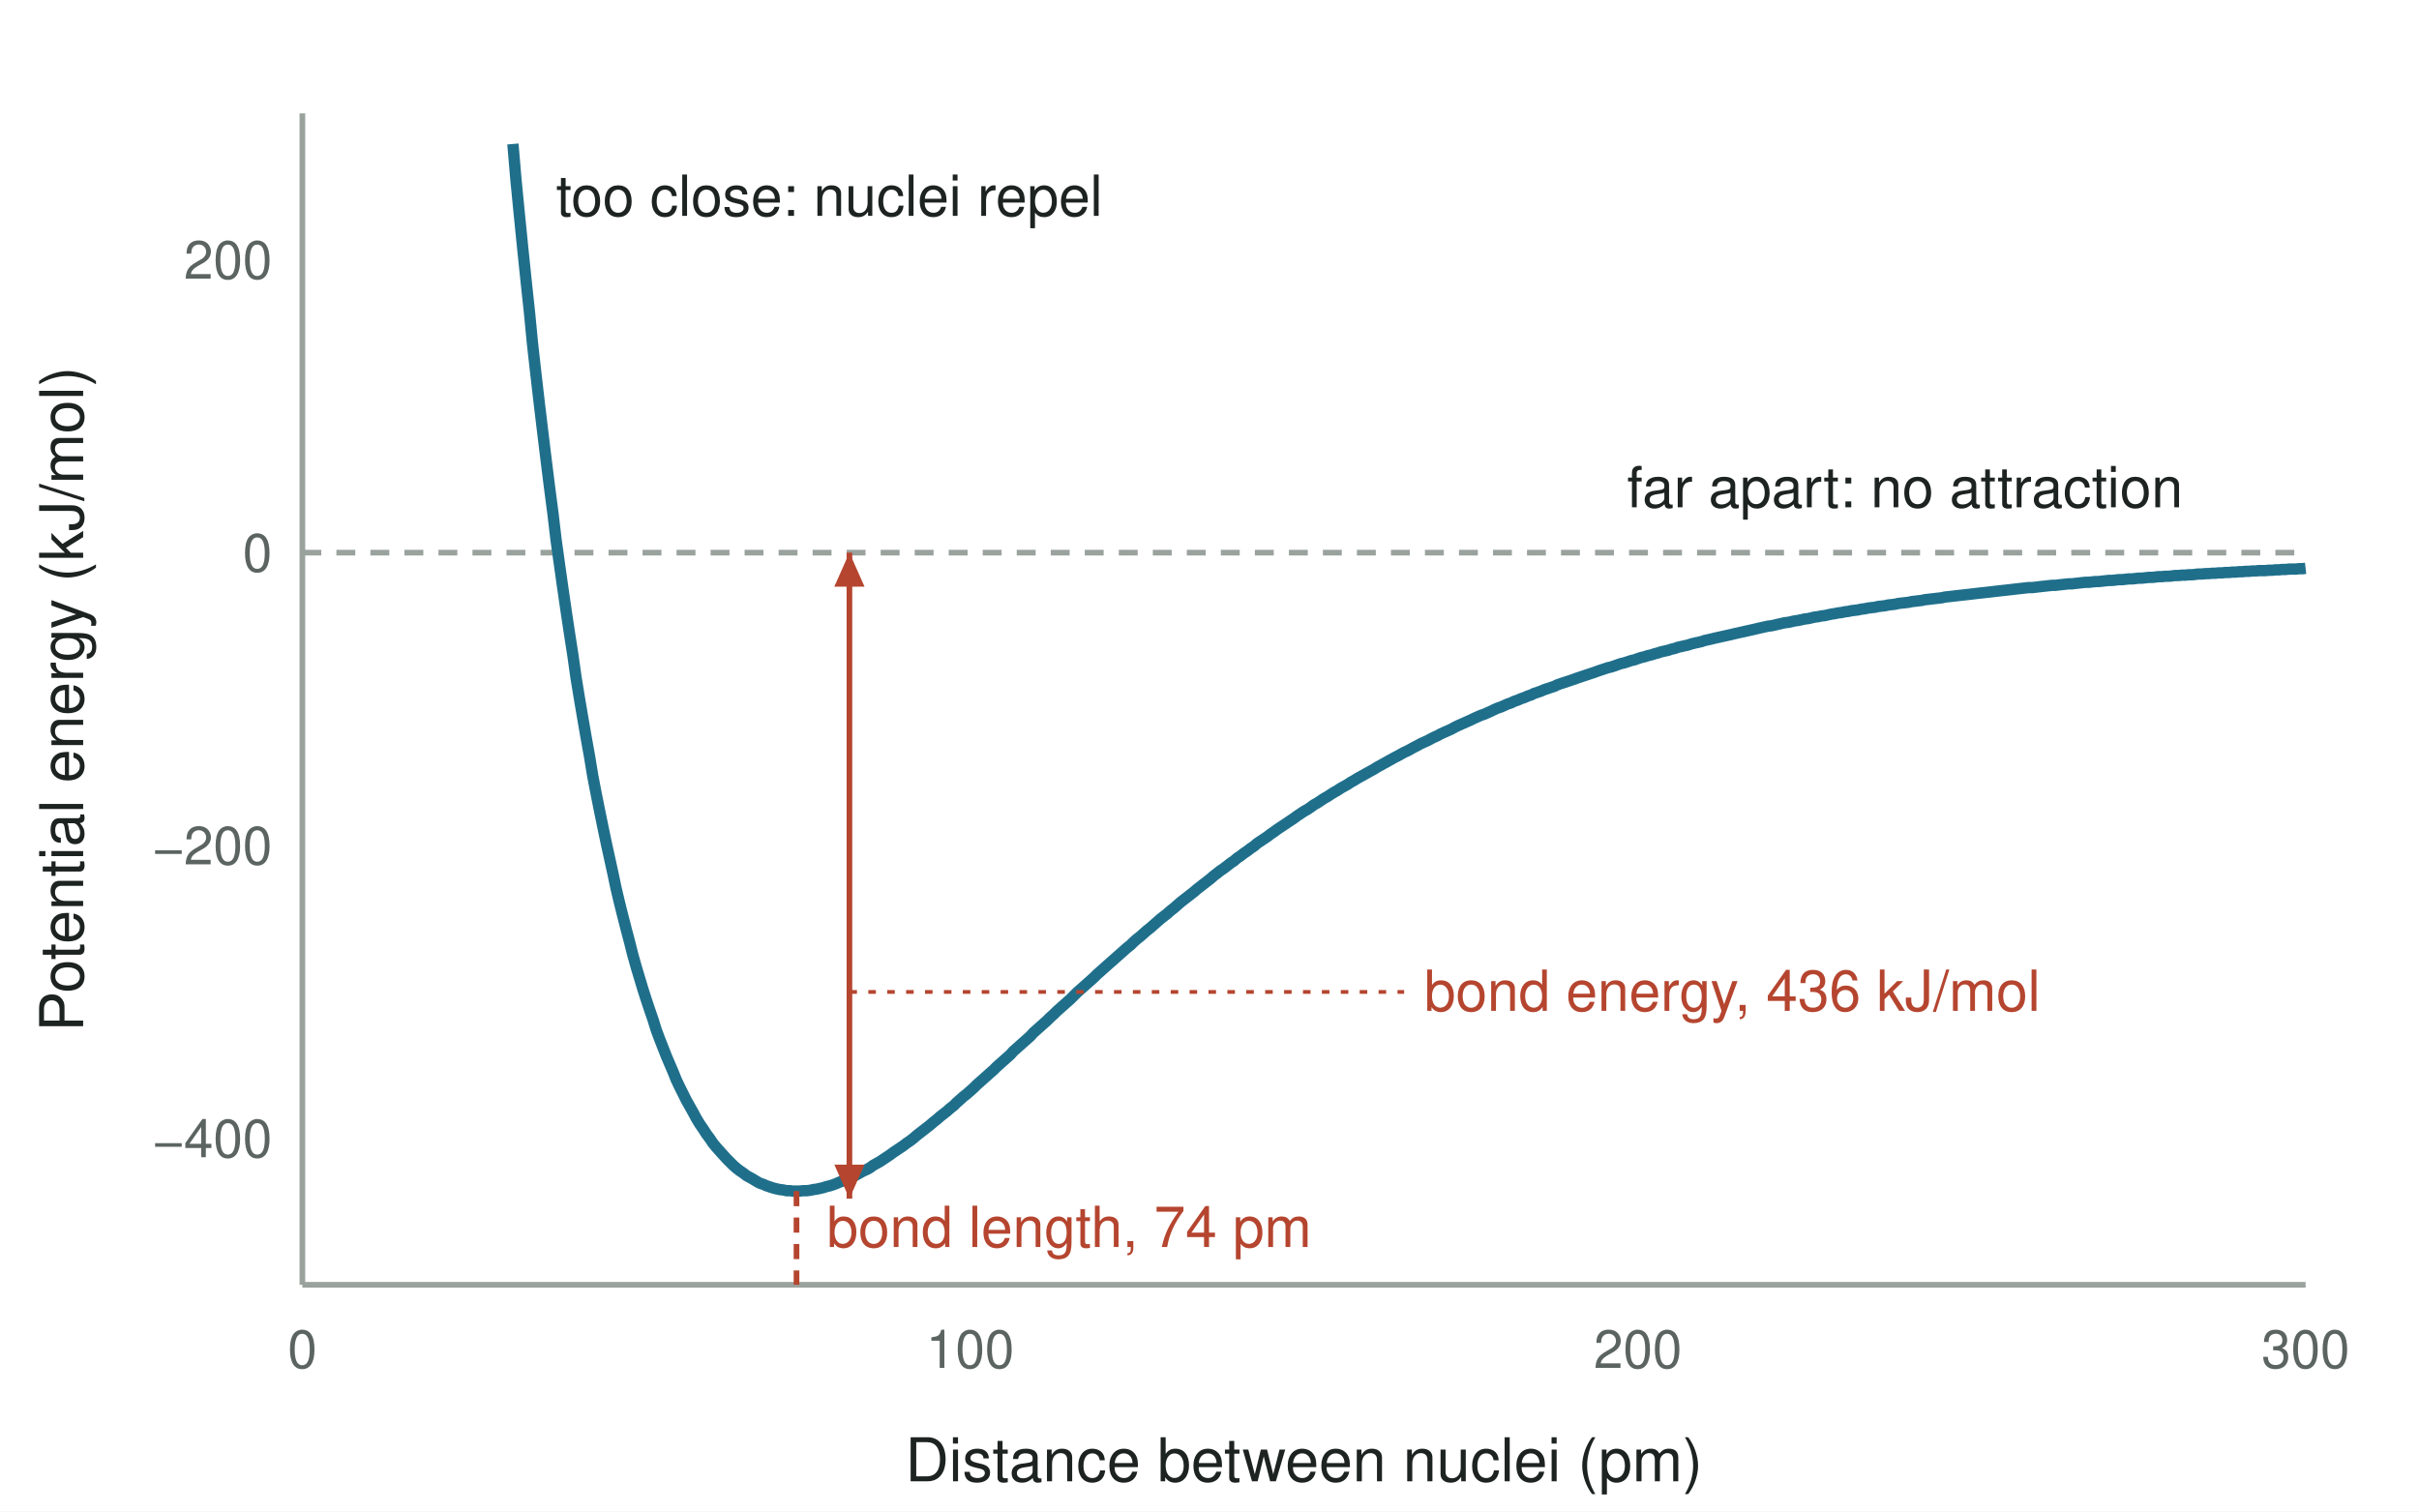
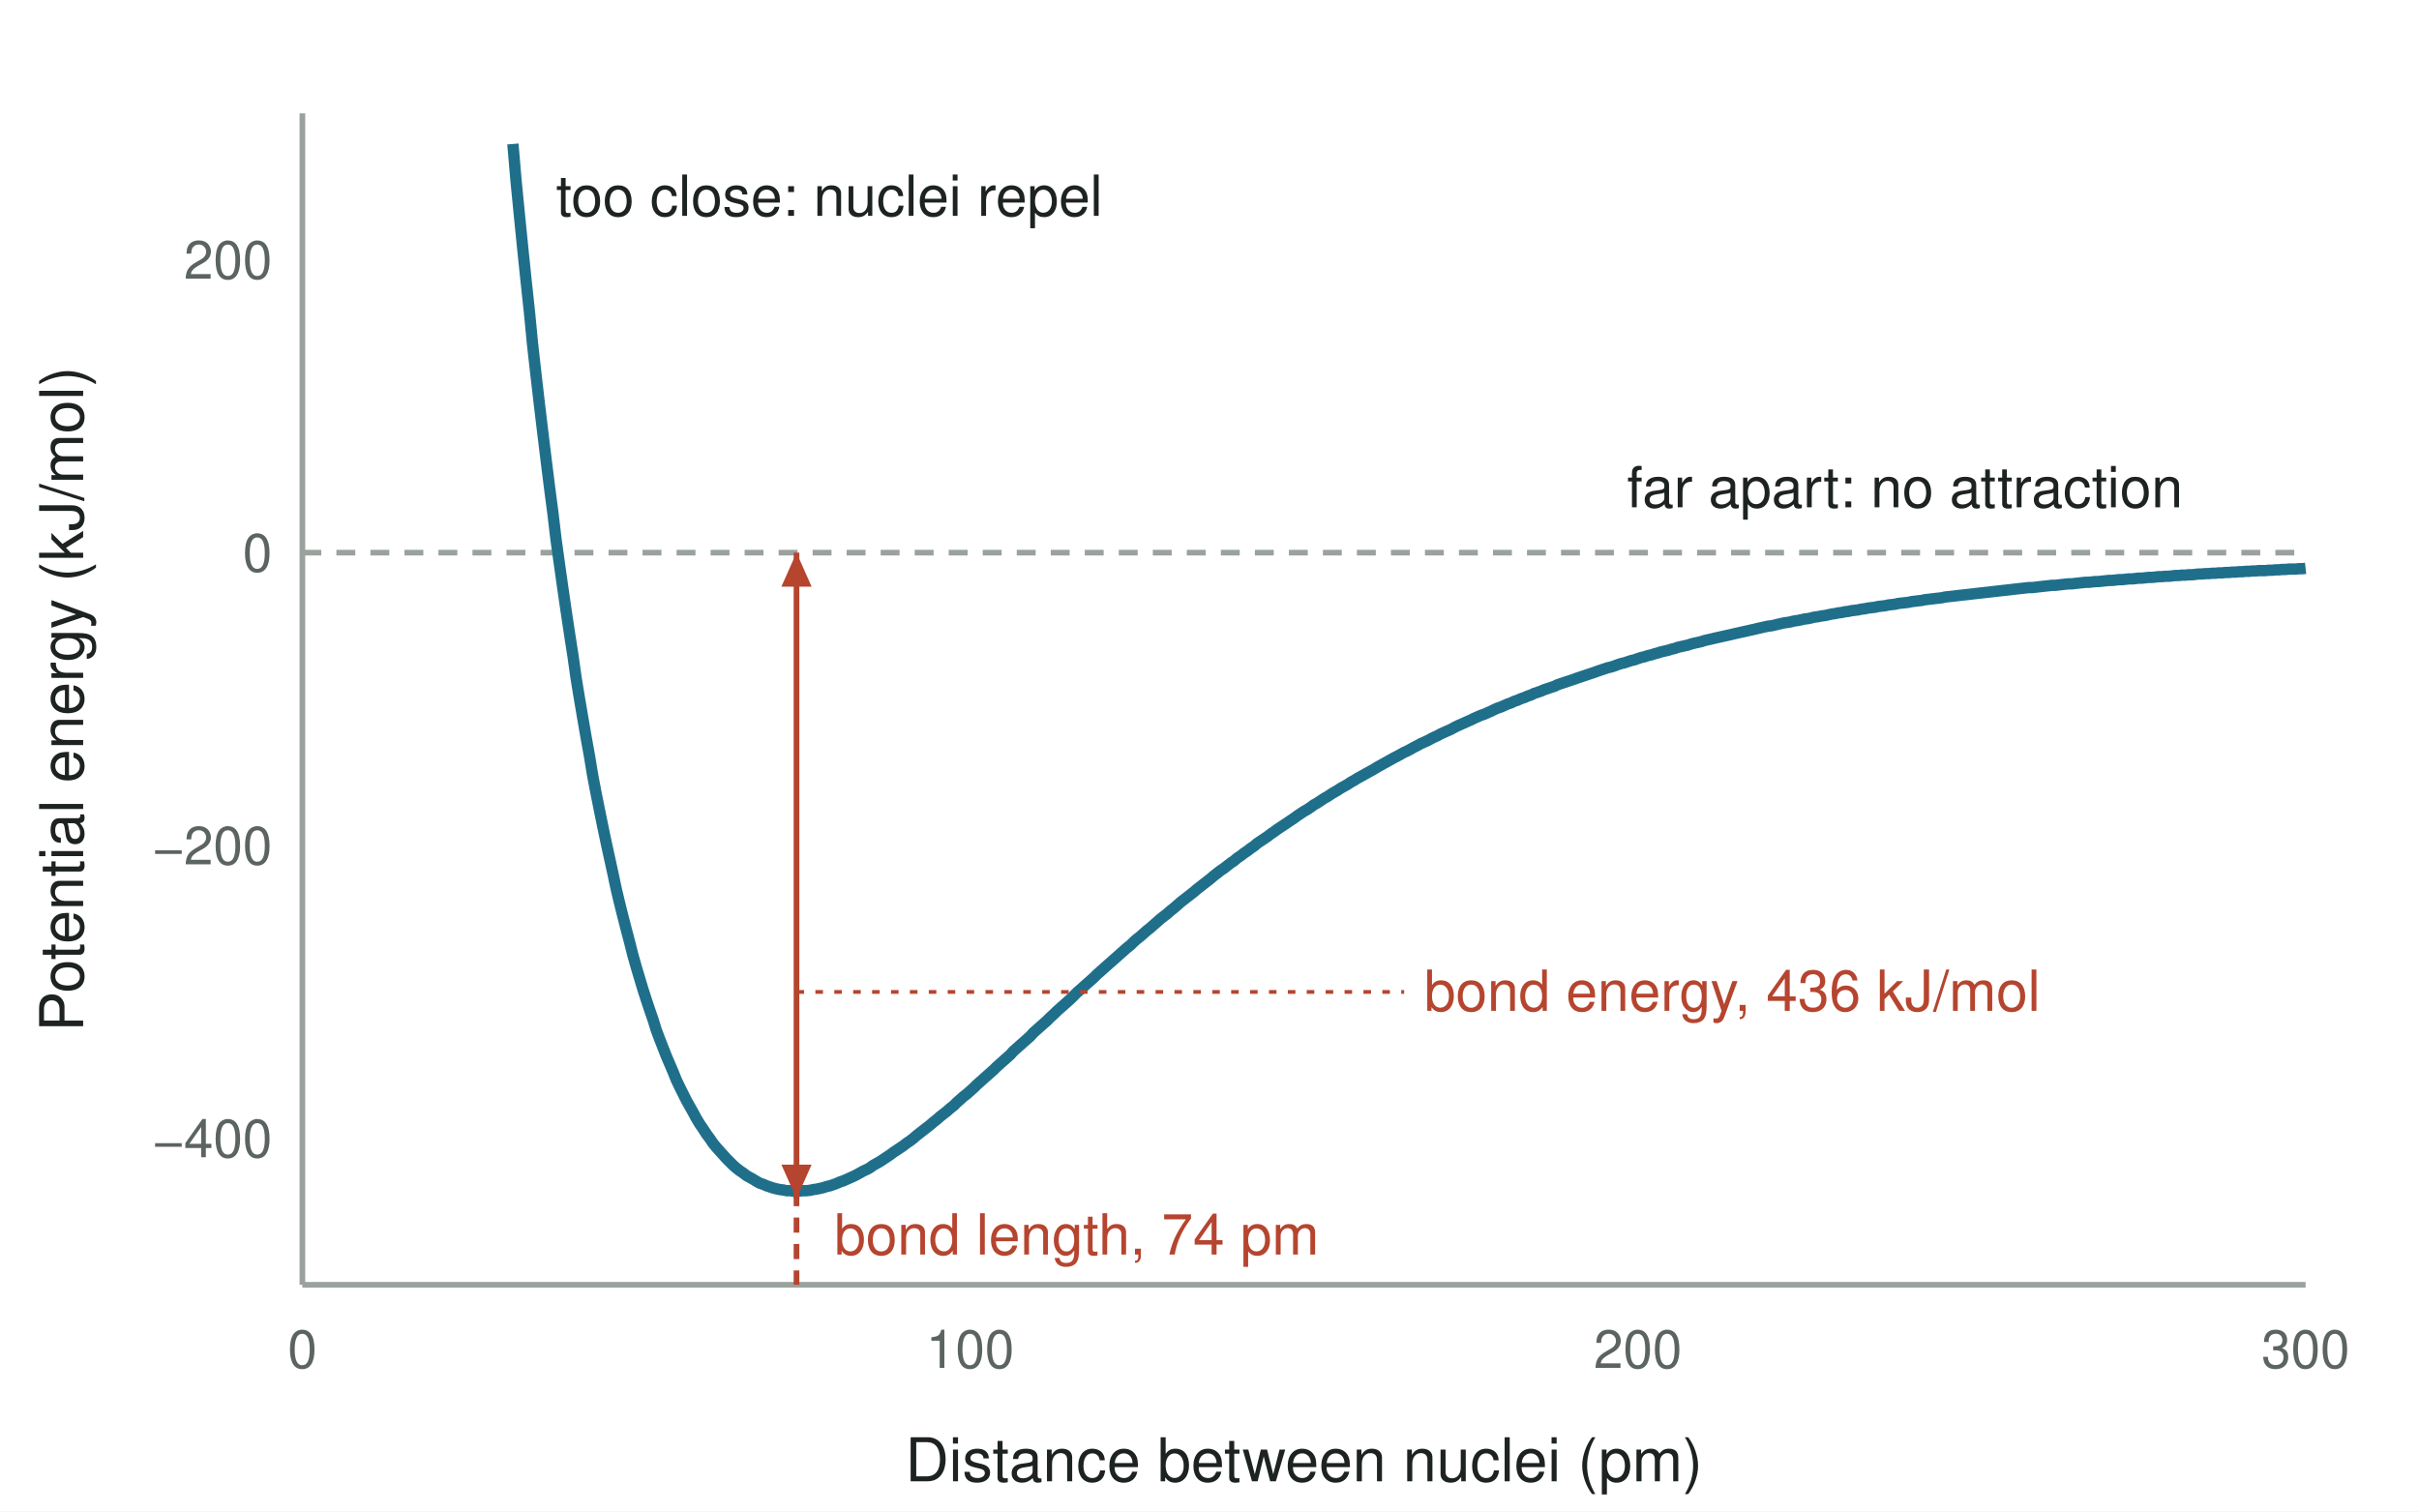
<svg xmlns="http://www.w3.org/2000/svg" width="640" height="400" viewBox="0 0 640 400" font-family="Helvetica, Arial, sans-serif">
  <rect width="640" height="400" fill="#fff" />
  <line x1="80" y1="146.25" x2="610" y2="146.25" stroke="#9aa29d" stroke-width="1.5" stroke-dasharray="5 4" />
  <line x1="80" y1="30" x2="80" y2="340" stroke="#9aa29d" stroke-width="1.5" />
  <line x1="80" y1="340" x2="610" y2="340" stroke="#9aa29d" stroke-width="1.5" />
  <polyline points="135.7,38.1 136.5,47.5 137.4,56.7 138.3,65.7 139.2,74.4 140.1,82.8 140.9,91.1 141.8,99.1 142.7,106.9 143.6,114.4 144.5,121.8 145.4,129.0 146.3,135.9 147.1,142.7 148.0,149.2 148.9,155.6 149.8,161.8 150.7,167.8 151.6,173.6 152.4,179.3 153.3,184.8 154.2,190.1 155.1,195.3 156.0,200.3 156.8,205.2 157.7,209.9 158.6,214.4 159.5,218.8 160.4,223.1 161.3,227.2 162.2,231.3 163.0,235.1 163.9,238.9 164.8,242.5 165.7,246.0 166.6,249.4 167.4,252.6 168.3,255.8 169.2,258.8 170.1,261.8 171.0,264.6 171.9,267.3 172.8,269.9 173.6,272.5 174.5,274.9 175.4,277.2 176.3,279.5 177.2,281.6 178.1,283.7 178.9,285.7 179.8,287.6 180.7,289.4 181.6,291.2 182.5,292.8 183.4,294.4 184.2,295.9 185.1,297.4 186.0,298.7 186.9,300.1 187.8,301.3 188.6,302.5 189.5,303.6 190.4,304.6 191.3,305.6 192.2,306.6 193.1,307.5 193.9,308.3 194.8,309.1 195.7,309.8 196.6,310.4 197.5,311.1 198.4,311.6 199.3,312.1 200.1,312.6 201.0,313.1 201.9,313.4 202.8,313.8 203.7,314.1 204.6,314.4 205.4,314.6 206.3,314.8 207.2,314.9 208.1,315.1 209.0,315.1 209.8,315.2 210.7,315.2 211.6,315.2 212.5,315.1 213.4,315.1 214.3,315.0 215.2,314.8 216.0,314.7 216.9,314.5 217.8,314.3 218.7,314.0 219.6,313.8 220.5,313.5 221.3,313.2 222.2,312.8 223.1,312.5 224.0,312.1 224.9,311.7 225.8,311.3 226.6,310.9 227.5,310.4 228.4,309.9 229.3,309.5 230.2,309.0 231.0,308.4 231.9,307.9 232.8,307.4 233.7,306.8 234.6,306.2 235.5,305.6 236.3,305.0 237.2,304.4 238.1,303.8 239.0,303.2 239.9,302.5 240.8,301.9 241.7,301.2 242.5,300.5 243.4,299.8 244.3,299.1 245.2,298.4 246.1,297.7 246.9,297.0 247.8,296.3 248.7,295.5 249.6,294.8 250.5,294.1 251.4,293.3 252.3,292.6 253.1,291.8 254.0,291.0 254.9,290.2 255.8,289.5 256.7,288.7 257.6,287.9 258.4,287.1 259.3,286.3 260.2,285.5 261.1,284.7 262.0,283.9 262.9,283.1 263.7,282.3 264.6,281.5 265.5,280.7 266.4,279.9 267.3,279.1 268.1,278.2 269.0,277.4 269.9,276.6 270.8,275.8 271.7,275.0 272.6,274.2 273.4,273.3 274.3,272.5 275.2,271.7 276.1,270.9 277.0,270.1 277.9,269.2 278.8,268.4 279.6,267.6 280.5,266.8 281.4,266.0 282.3,265.2 283.2,264.4 284.1,263.5 284.9,262.7 285.8,261.9 286.7,261.1 287.6,260.3 288.5,259.5 289.4,258.7 290.2,257.9 291.1,257.1 292.0,256.3 292.9,255.5 293.8,254.7 294.6,254.0 295.5,253.2 296.4,252.4 297.3,251.6 298.2,250.8 299.1,250.1 299.9,249.3 300.8,248.5 301.7,247.8 302.6,247.0 303.5,246.2 304.4,245.5 305.3,244.7 306.1,244.0 307.0,243.2 307.9,242.5 308.8,241.8 309.7,241.0 310.6,240.3 311.4,239.6 312.3,238.8 313.2,238.1 314.1,237.4 315.0,236.7 315.9,236.0 316.7,235.3 317.6,234.6 318.5,233.9 319.4,233.2 320.3,232.5 321.1,231.8 322.0,231.1 322.9,230.4 323.8,229.8 324.7,229.1 325.6,228.4 326.5,227.8 327.3,227.1 328.2,226.5 329.1,225.8 330.0,225.2 330.9,224.5 331.8,223.9 332.6,223.2 333.5,222.6 334.4,222.0 335.3,221.4 336.2,220.7 337.1,220.1 337.9,219.5 338.8,218.9 339.7,218.3 340.6,217.7 341.5,217.1 342.4,216.5 343.2,215.9 344.1,215.3 345.0,214.7 345.9,214.2 346.8,213.6 347.6,213.0 348.5,212.5 349.4,211.9 350.3,211.3 351.2,210.8 352.1,210.2 352.9,209.7 353.8,209.2 354.7,208.6 355.6,208.1 356.5,207.6 357.4,207.0 358.3,206.5 359.1,206.0 360.0,205.5 360.9,205.0 361.8,204.5 362.7,204.0 363.6,203.5 364.4,203.0 365.3,202.5 366.2,202.0 367.1,201.5 368.0,201.0 368.9,200.5 369.7,200.1 370.6,199.6 371.5,199.1 372.4,198.7 373.3,198.2 374.2,197.7 375.0,197.3 375.9,196.8 376.8,196.4 377.7,196.0 378.6,195.5 379.4,195.1 380.3,194.7 381.2,194.2 382.1,193.8 383.0,193.4 383.9,193.0 384.8,192.5 385.6,192.1 386.5,191.7 387.4,191.3 388.3,190.9 389.2,190.5 390.0,190.1 390.9,189.7 391.8,189.3 392.7,189.0 393.6,188.6 394.5,188.2 395.3,187.8 396.2,187.4 397.1,187.1 398.0,186.7 398.9,186.3 399.8,186.0 400.6,185.6 401.5,185.3 402.4,184.9 403.3,184.6 404.2,184.2 405.1,183.9 405.9,183.5 406.8,183.2 407.7,182.9 408.6,182.5 409.5,182.2 410.4,181.9 411.3,181.6 412.1,181.2 413.0,180.9 413.9,180.6 414.8,180.3 415.7,180.0 416.6,179.7 417.4,179.4 418.3,179.1 419.2,178.8 420.1,178.5 421.0,178.2 421.9,177.9 422.7,177.6 423.6,177.3 424.5,177.0 425.4,176.7 426.3,176.5 427.2,176.2 428.0,175.9 428.9,175.6 429.8,175.4 430.7,175.1 431.6,174.8 432.5,174.6 433.3,174.3 434.2,174.0 435.1,173.8 436.0,173.5 436.9,173.3 437.8,173.0 438.6,172.8 439.5,172.5 440.4,172.3 441.3,172.1 442.2,171.8 443.1,171.6 443.9,171.3 444.8,171.1 445.7,170.9 446.6,170.7 447.5,170.4 448.3,170.2 449.2,170.0 450.1,169.8 451.0,169.5 451.9,169.3 452.8,169.1 453.6,168.9 454.5,168.7 455.4,168.5 456.3,168.3 457.2,168.1 458.1,167.9 458.9,167.7 459.8,167.5 460.7,167.3 461.6,167.1 462.5,166.9 463.4,166.7 464.3,166.5 465.1,166.3 466.0,166.1 466.9,165.9 467.8,165.7 468.7,165.6 469.6,165.4 470.4,165.2 471.3,165.0 472.2,164.8 473.1,164.7 474.0,164.5 474.9,164.3 475.7,164.2 476.6,164.0 477.5,163.8 478.4,163.7 479.3,163.5 480.1,163.3 481.0,163.2 481.9,163.0 482.8,162.9 483.7,162.7 484.6,162.5 485.4,162.4 486.3,162.2 487.2,162.1 488.1,161.9 489.0,161.8 489.9,161.6 490.8,161.5 491.6,161.4 492.5,161.2 493.4,161.1 494.3,160.9 495.2,160.8 496.1,160.7 496.9,160.5 497.8,160.4 498.7,160.3 499.6,160.1 500.5,160.0 501.4,159.9 502.2,159.7 503.1,159.6 504.0,159.5 504.9,159.4 505.8,159.2 506.7,159.1 507.5,159.0 508.4,158.9 509.3,158.7 510.2,158.6 511.1,158.5 511.9,158.4 512.8,158.3 513.7,158.2 514.6,158.0 515.5,157.9 516.4,157.8 517.3,157.7 518.1,157.6 519.0,157.5 519.9,157.4 520.8,157.3 521.7,157.2 522.5,157.1 523.4,157.0 524.3,156.9 525.2,156.8 526.1,156.7 527.0,156.6 527.8,156.5 528.7,156.4 529.6,156.3 530.5,156.2 531.4,156.1 532.3,156.0 533.1,155.9 534.0,155.8 534.9,155.7 535.8,155.6 536.7,155.5 537.6,155.5 538.5,155.4 539.3,155.3 540.2,155.2 541.1,155.1 542.0,155.0 542.9,154.9 543.8,154.9 544.6,154.8 545.5,154.7 546.4,154.6 547.3,154.5 548.2,154.5 549.0,154.4 549.9,154.3 550.8,154.2 551.7,154.1 552.6,154.1 553.5,154.0 554.4,153.9 555.2,153.9 556.1,153.8 557.0,153.7 557.9,153.6 558.8,153.6 559.7,153.5 560.5,153.4 561.4,153.4 562.3,153.3 563.2,153.2 564.1,153.2 565.0,153.1 565.8,153.0 566.7,153.0 567.6,152.9 568.5,152.8 569.4,152.8 570.3,152.7 571.1,152.6 572.0,152.6 572.9,152.5 573.8,152.5 574.7,152.4 575.5,152.3 576.4,152.3 577.3,152.2 578.2,152.2 579.1,152.1 580.0,152.1 580.8,152.0 581.7,151.9 582.6,151.9 583.5,151.8 584.4,151.8 585.3,151.7 586.1,151.7 587.0,151.6 587.9,151.6 588.8,151.5 589.7,151.5 590.6,151.4 591.5,151.4 592.3,151.3 593.2,151.3 594.1,151.2 595.0,151.2 595.9,151.1 596.8,151.1 597.6,151.0 598.5,151.0 599.4,151.0 600.3,150.9 601.2,150.9 602.0,150.8 602.9,150.8 603.8,150.7 604.7,150.7 605.6,150.6 606.5,150.6 607.4,150.6 608.2,150.5 609.1,150.5 610.0,150.4" fill="none" stroke="#1f6f8b" stroke-width="3" stroke-linejoin="round" />
  <text x="80" y="362" text-anchor="middle" font-size="14" fill="#5b6460">0</text>
  <text x="256.667" y="362" text-anchor="middle" font-size="14" fill="#5b6460">100</text>
  <text x="433.333" y="362" text-anchor="middle" font-size="14" fill="#5b6460">200</text>
  <text x="610" y="362" text-anchor="middle" font-size="14" fill="#5b6460">300</text>
  <text x="72" y="306.25" text-anchor="end" font-size="14" fill="#5b6460">−400</text>
  <text x="72" y="228.75" text-anchor="end" font-size="14" fill="#5b6460">−200</text>
  <text x="72" y="151.25" text-anchor="end" font-size="14" fill="#5b6460">0</text>
  <text x="72" y="73.75" text-anchor="end" font-size="14" fill="#5b6460">200</text>
  <text x="345" y="392" text-anchor="middle" font-size="16" fill="#1d2321">Distance between nuclei (pm)</text>
  <text transform="translate(22 185) rotate(-90)" text-anchor="middle" font-size="16" fill="#1d2321">Potential energy (kJ/mol)</text>
  <line x1="210.733" y1="315.2" x2="210.733" y2="340" stroke="#b5452f" stroke-width="1.5" stroke-dasharray="4 3" />
-   <text x="218.733" y="330" font-size="15" fill="#b5452f">bond length, 74 pm</text>
-   <line x1="224.733" y1="146.25" x2="224.733" y2="317.2" stroke="#b5452f" stroke-width="1.5" />
-   <path d="M224.733,317.2 l-4,-9 h8 z M224.733,146.25 l-4,9 h8 z" fill="#b5452f" />
-   <line x1="224.733" y1="262.5" x2="371.5" y2="262.5" stroke="#b5452f" stroke-width="1" stroke-dasharray="2 3" />
+   <text x="220.733" y="332" font-size="15" fill="#b5452f">bond length, 74 pm</text>
+   <line x1="210.733" y1="146.25" x2="210.733" y2="317.2" stroke="#b5452f" stroke-width="1.5" />
+   <path d="M210.733,317.2 l-4,-9 h8 z M210.733,146.25 l-4,9 h8 z" fill="#b5452f" />
+   <line x1="210.733" y1="262.5" x2="371.5" y2="262.5" stroke="#b5452f" stroke-width="1" stroke-dasharray="2 3" />
  <text x="376.8" y="267.5" font-size="15" fill="#b5452f">bond energy, 436 kJ/mol</text>
  <text x="504" y="134.25" text-anchor="middle" font-size="15" fill="#1d2321">far apart: no attraction</text>
  <text x="147.133" y="57.125" font-size="15" fill="#1d2321">too close: nuclei repel</text>
</svg>
